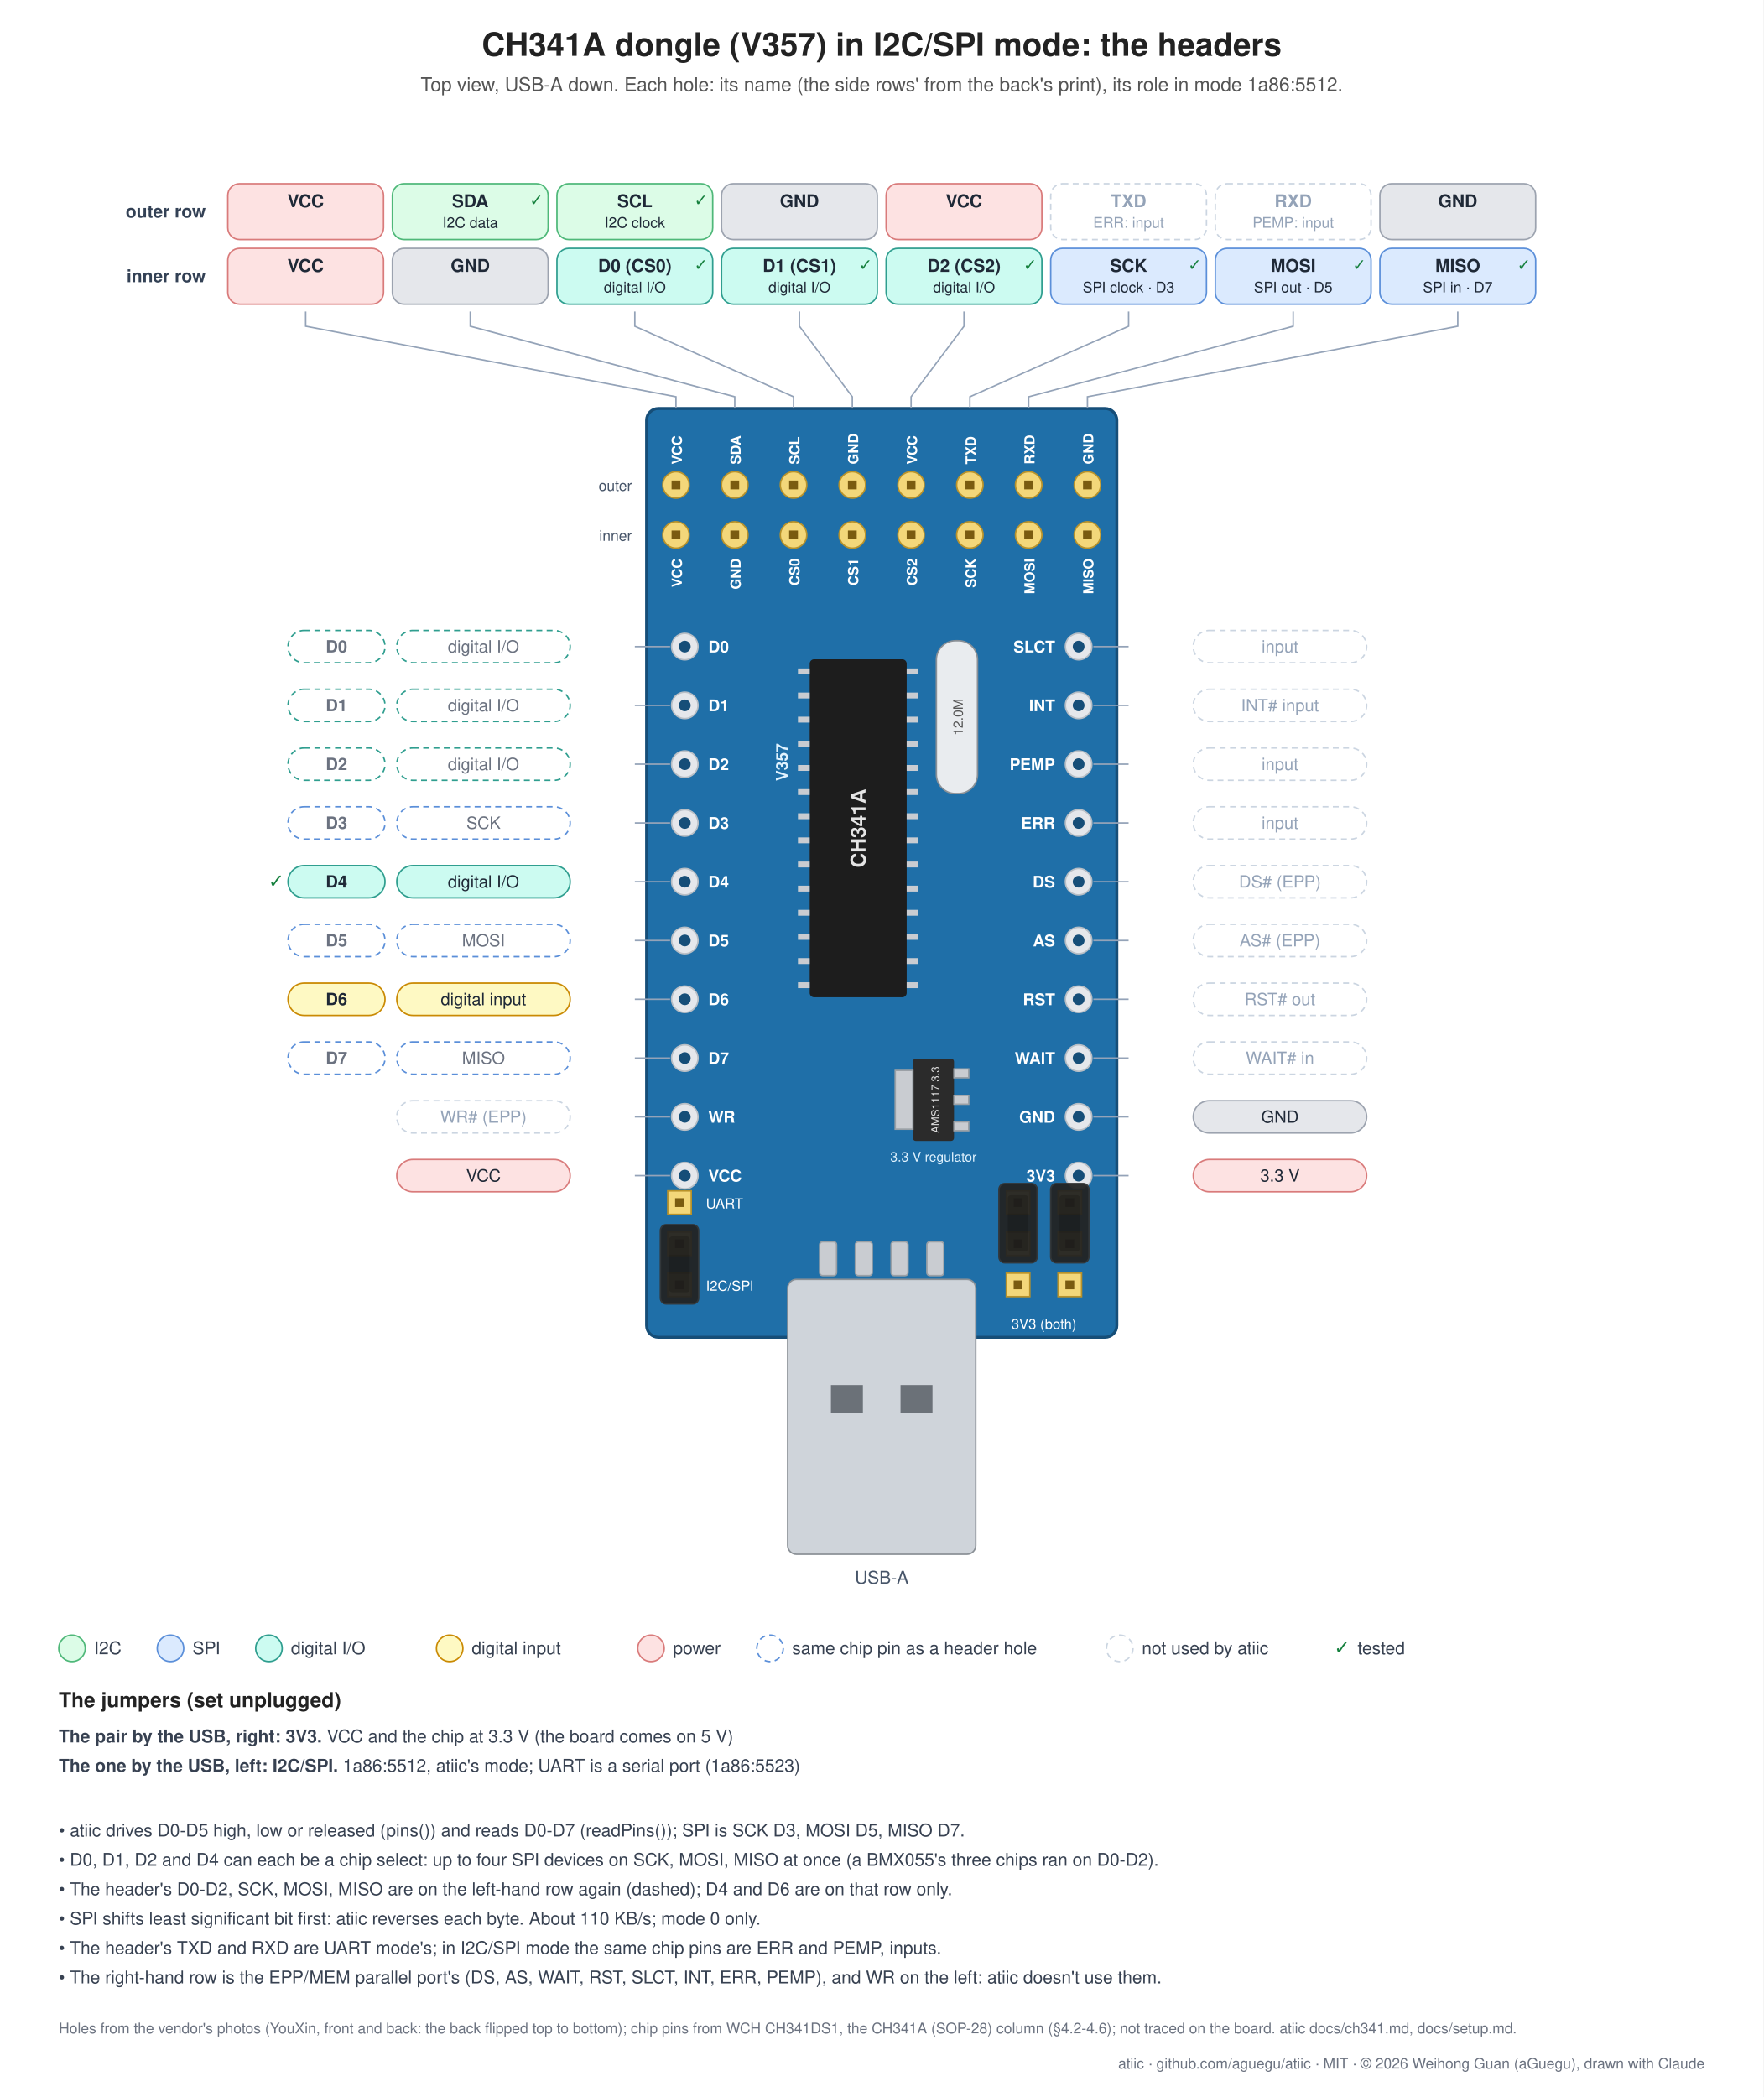
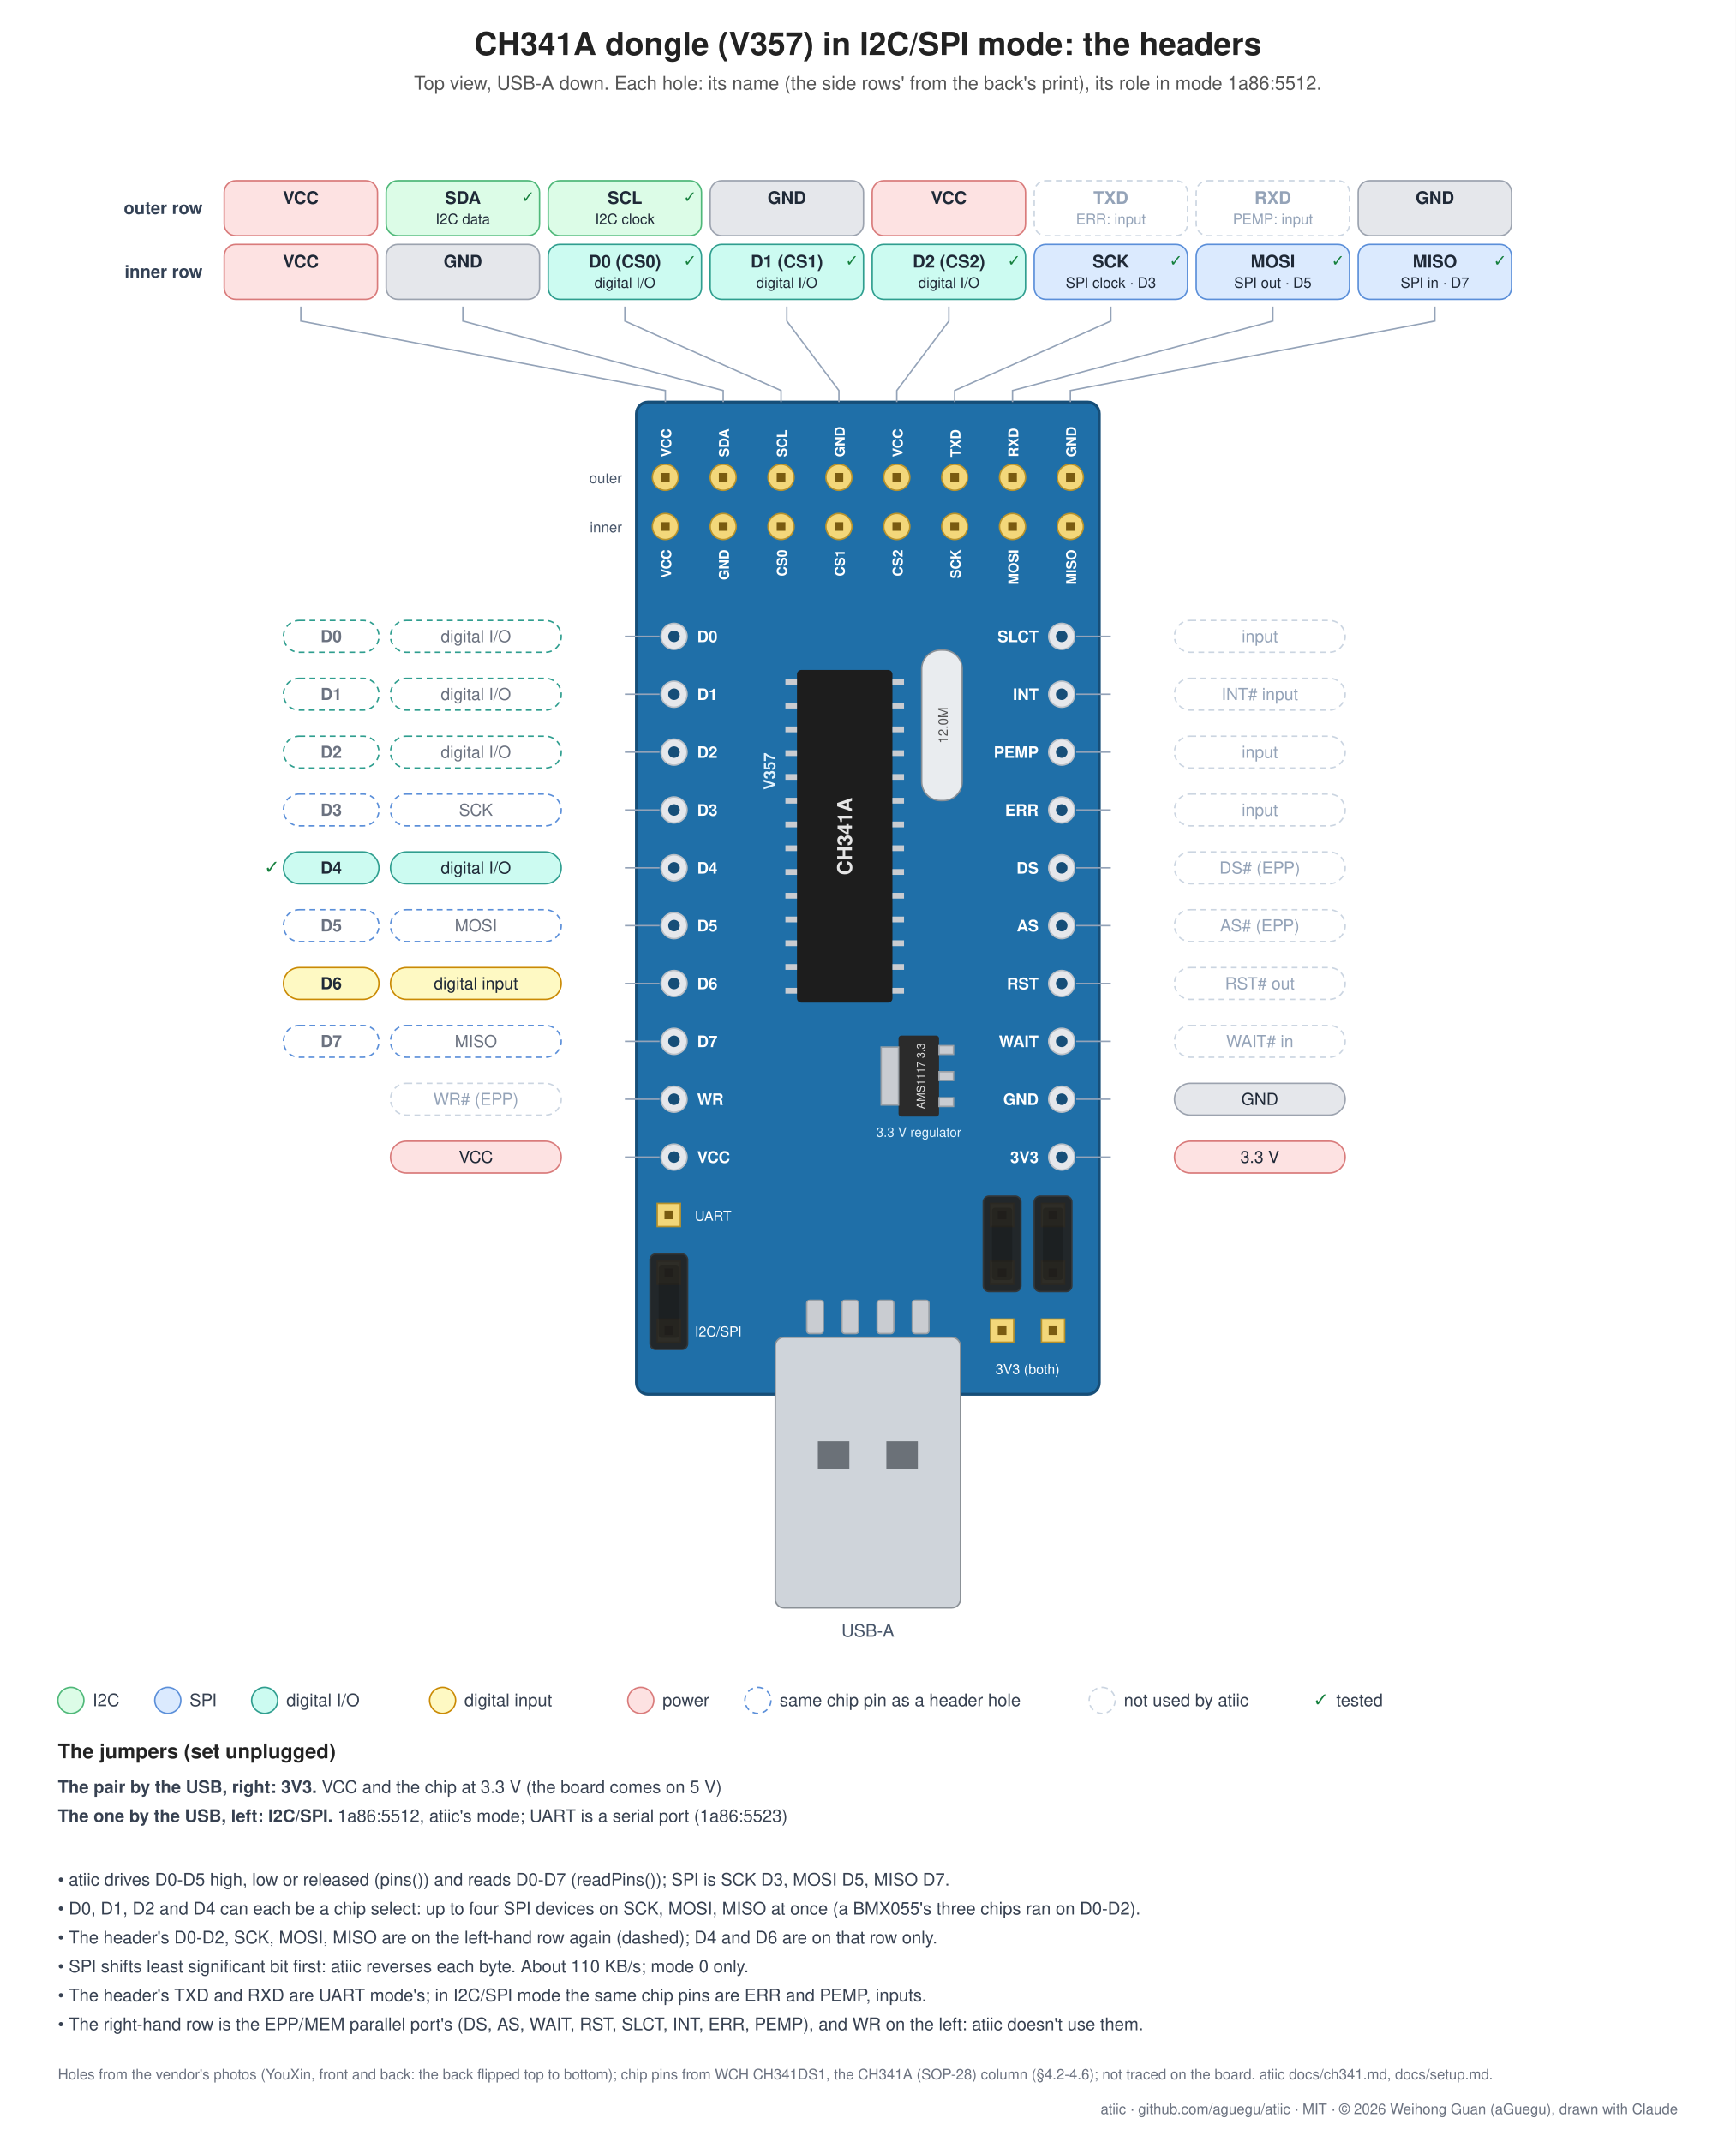
- <svg xmlns="http://www.w3.org/2000/svg" viewBox="0 0 1200 1427" width="1200" height="1427" font-family="Helvetica, Arial, sans-serif">
-   <rect width="1200" height="1427" fill="#ffffff" />
+ <svg xmlns="http://www.w3.org/2000/svg" viewBox="0 0 1200 1481" width="1200" height="1481" font-family="Helvetica, Arial, sans-serif">
+   <rect width="1200" height="1481" fill="#ffffff" />
  <text x="600.0" y="38" text-anchor="middle" font-size="22" font-weight="bold" fill="#222">CH341A dongle (V357) in I2C/SPI mode: the headers</text>
  <text x="600.0" y="62" text-anchor="middle" font-size="13" fill="#555">Top view, USB-A down. Each hole: its name (the side rows' from the back's print), its role in mode 1a86:5512.</text>
-   <rect x="440" y="278" width="320" height="632" rx="8" fill="#1f6fa8" stroke="#164e78" stroke-width="2" />
+   <rect x="440" y="278" width="320" height="686" rx="8" fill="#1f6fa8" stroke="#164e78" stroke-width="2" />
  <text x="140.0" y="148.0" text-anchor="end" font-size="12" font-weight="bold" fill="#334155">outer row</text>
  <text x="140.0" y="192.0" text-anchor="end" font-size="12" font-weight="bold" fill="#334155">inner row</text>
  <circle cx="460.0" cy="330" r="9" fill="#f3d77a" stroke="#b8922a" />
  <rect x="457.0" y="327" width="6" height="6" fill="#7a5b10" />
  <circle cx="460.0" cy="364" r="9" fill="#f3d77a" stroke="#b8922a" />
  <rect x="457.0" y="361" width="6" height="6" fill="#7a5b10" />
  <text transform="translate(464.0 316) rotate(-90)" font-size="9.5" font-weight="bold" fill="#fff">VCC</text>
  <text transform="translate(464.0 380) rotate(-90)" text-anchor="end" font-size="9.5" font-weight="bold" fill="#fff">VCC</text>
  <path d="M208.0 212 L208.0 222 L460.0 270 L460.0 278" fill="none" stroke="#94a3b8" />
  <rect x="155.0" y="125" width="106" height="38" rx="8" fill="#fde2e2" stroke="#d97b7b" />
  <text x="208.0" y="141" text-anchor="middle" font-size="12" font-weight="bold" fill="#1f2937">VCC</text>
  <rect x="155.0" y="169" width="106" height="38" rx="8" fill="#fde2e2" stroke="#d97b7b" />
  <text x="208.0" y="185" text-anchor="middle" font-size="12" font-weight="bold" fill="#1f2937">VCC</text>
  <circle cx="500.0" cy="330" r="9" fill="#f3d77a" stroke="#b8922a" />
  <rect x="497.0" y="327" width="6" height="6" fill="#7a5b10" />
  <circle cx="500.0" cy="364" r="9" fill="#f3d77a" stroke="#b8922a" />
  <rect x="497.0" y="361" width="6" height="6" fill="#7a5b10" />
  <text transform="translate(504.0 316) rotate(-90)" font-size="9.5" font-weight="bold" fill="#fff">SDA</text>
  <text transform="translate(504.0 380) rotate(-90)" text-anchor="end" font-size="9.5" font-weight="bold" fill="#fff">GND</text>
  <path d="M320.0 212 L320.0 222 L500.0 270 L500.0 278" fill="none" stroke="#94a3b8" />
  <rect x="267.0" y="125" width="106" height="38" rx="8" fill="#dcfce7" stroke="#4fb879" />
  <text x="320.0" y="141" text-anchor="middle" font-size="12" font-weight="bold" fill="#1f2937">SDA</text>
  <text x="320.0" y="155" text-anchor="middle" font-size="10" fill="#1f2937">I2C data</text>
  <text x="365.0" y="140" text-anchor="middle" font-size="11" fill="#15803d">✓</text>
  <rect x="267.0" y="169" width="106" height="38" rx="8" fill="#e5e7eb" stroke="#9ca3af" />
  <text x="320.0" y="185" text-anchor="middle" font-size="12" font-weight="bold" fill="#1f2937">GND</text>
  <circle cx="540.0" cy="330" r="9" fill="#f3d77a" stroke="#b8922a" />
  <rect x="537.0" y="327" width="6" height="6" fill="#7a5b10" />
  <circle cx="540.0" cy="364" r="9" fill="#f3d77a" stroke="#b8922a" />
  <rect x="537.0" y="361" width="6" height="6" fill="#7a5b10" />
  <text transform="translate(544.0 316) rotate(-90)" font-size="9.5" font-weight="bold" fill="#fff">SCL</text>
  <text transform="translate(544.0 380) rotate(-90)" text-anchor="end" font-size="9.5" font-weight="bold" fill="#fff">CS0</text>
  <path d="M432.0 212 L432.0 222 L540.0 270 L540.0 278" fill="none" stroke="#94a3b8" />
  <rect x="379.0" y="125" width="106" height="38" rx="8" fill="#dcfce7" stroke="#4fb879" />
  <text x="432.0" y="141" text-anchor="middle" font-size="12" font-weight="bold" fill="#1f2937">SCL</text>
  <text x="432.0" y="155" text-anchor="middle" font-size="10" fill="#1f2937">I2C clock</text>
  <text x="477.0" y="140" text-anchor="middle" font-size="11" fill="#15803d">✓</text>
  <rect x="379.0" y="169" width="106" height="38" rx="8" fill="#ccfbf1" stroke="#2f9e8f" />
  <text x="432.0" y="185" text-anchor="middle" font-size="12" font-weight="bold" fill="#1f2937">D0 (CS0)</text>
  <text x="432.0" y="199" text-anchor="middle" font-size="10" fill="#1f2937">digital I/O</text>
  <text x="477.0" y="184" text-anchor="middle" font-size="11" fill="#15803d">✓</text>
  <circle cx="580.0" cy="330" r="9" fill="#f3d77a" stroke="#b8922a" />
  <rect x="577.0" y="327" width="6" height="6" fill="#7a5b10" />
  <circle cx="580.0" cy="364" r="9" fill="#f3d77a" stroke="#b8922a" />
  <rect x="577.0" y="361" width="6" height="6" fill="#7a5b10" />
  <text transform="translate(584.0 316) rotate(-90)" font-size="9.5" font-weight="bold" fill="#fff">GND</text>
  <text transform="translate(584.0 380) rotate(-90)" text-anchor="end" font-size="9.5" font-weight="bold" fill="#fff">CS1</text>
  <path d="M544.0 212 L544.0 222 L580.0 270 L580.0 278" fill="none" stroke="#94a3b8" />
  <rect x="491.0" y="125" width="106" height="38" rx="8" fill="#e5e7eb" stroke="#9ca3af" />
  <text x="544.0" y="141" text-anchor="middle" font-size="12" font-weight="bold" fill="#1f2937">GND</text>
  <rect x="491.0" y="169" width="106" height="38" rx="8" fill="#ccfbf1" stroke="#2f9e8f" />
  <text x="544.0" y="185" text-anchor="middle" font-size="12" font-weight="bold" fill="#1f2937">D1 (CS1)</text>
  <text x="544.0" y="199" text-anchor="middle" font-size="10" fill="#1f2937">digital I/O</text>
  <text x="589.0" y="184" text-anchor="middle" font-size="11" fill="#15803d">✓</text>
  <circle cx="620.0" cy="330" r="9" fill="#f3d77a" stroke="#b8922a" />
  <rect x="617.0" y="327" width="6" height="6" fill="#7a5b10" />
  <circle cx="620.0" cy="364" r="9" fill="#f3d77a" stroke="#b8922a" />
  <rect x="617.0" y="361" width="6" height="6" fill="#7a5b10" />
  <text transform="translate(624.0 316) rotate(-90)" font-size="9.5" font-weight="bold" fill="#fff">VCC</text>
  <text transform="translate(624.0 380) rotate(-90)" text-anchor="end" font-size="9.5" font-weight="bold" fill="#fff">CS2</text>
  <path d="M656.0 212 L656.0 222 L620.0 270 L620.0 278" fill="none" stroke="#94a3b8" />
  <rect x="603.0" y="125" width="106" height="38" rx="8" fill="#fde2e2" stroke="#d97b7b" />
  <text x="656.0" y="141" text-anchor="middle" font-size="12" font-weight="bold" fill="#1f2937">VCC</text>
  <rect x="603.0" y="169" width="106" height="38" rx="8" fill="#ccfbf1" stroke="#2f9e8f" />
  <text x="656.0" y="185" text-anchor="middle" font-size="12" font-weight="bold" fill="#1f2937">D2 (CS2)</text>
  <text x="656.0" y="199" text-anchor="middle" font-size="10" fill="#1f2937">digital I/O</text>
  <text x="701.0" y="184" text-anchor="middle" font-size="11" fill="#15803d">✓</text>
  <circle cx="660.0" cy="330" r="9" fill="#f3d77a" stroke="#b8922a" />
  <rect x="657.0" y="327" width="6" height="6" fill="#7a5b10" />
  <circle cx="660.0" cy="364" r="9" fill="#f3d77a" stroke="#b8922a" />
  <rect x="657.0" y="361" width="6" height="6" fill="#7a5b10" />
  <text transform="translate(664.0 316) rotate(-90)" font-size="9.5" font-weight="bold" fill="#fff">TXD</text>
  <text transform="translate(664.0 380) rotate(-90)" text-anchor="end" font-size="9.5" font-weight="bold" fill="#fff">SCK</text>
  <path d="M768.0 212 L768.0 222 L660.0 270 L660.0 278" fill="none" stroke="#94a3b8" />
  <rect x="715.0" y="125" width="106" height="38" rx="8" fill="#ffffff" stroke="#cbd5e1" stroke-dasharray="4 3" />
  <text x="768.0" y="141" text-anchor="middle" font-size="12" font-weight="bold" fill="#94a3b8">TXD</text>
  <text x="768.0" y="155" text-anchor="middle" font-size="10" fill="#94a3b8">ERR: input</text>
  <rect x="715.0" y="169" width="106" height="38" rx="8" fill="#dbeafe" stroke="#5b8fd9" />
  <text x="768.0" y="185" text-anchor="middle" font-size="12" font-weight="bold" fill="#1f2937">SCK</text>
  <text x="768.0" y="199" text-anchor="middle" font-size="10" fill="#1f2937">SPI clock · D3</text>
  <text x="813.0" y="184" text-anchor="middle" font-size="11" fill="#15803d">✓</text>
  <circle cx="700.0" cy="330" r="9" fill="#f3d77a" stroke="#b8922a" />
  <rect x="697.0" y="327" width="6" height="6" fill="#7a5b10" />
  <circle cx="700.0" cy="364" r="9" fill="#f3d77a" stroke="#b8922a" />
  <rect x="697.0" y="361" width="6" height="6" fill="#7a5b10" />
  <text transform="translate(704.0 316) rotate(-90)" font-size="9.5" font-weight="bold" fill="#fff">RXD</text>
  <text transform="translate(704.0 380) rotate(-90)" text-anchor="end" font-size="9.5" font-weight="bold" fill="#fff">MOSI</text>
  <path d="M880.0 212 L880.0 222 L700.0 270 L700.0 278" fill="none" stroke="#94a3b8" />
  <rect x="827.0" y="125" width="106" height="38" rx="8" fill="#ffffff" stroke="#cbd5e1" stroke-dasharray="4 3" />
  <text x="880.0" y="141" text-anchor="middle" font-size="12" font-weight="bold" fill="#94a3b8">RXD</text>
  <text x="880.0" y="155" text-anchor="middle" font-size="10" fill="#94a3b8">PEMP: input</text>
  <rect x="827.0" y="169" width="106" height="38" rx="8" fill="#dbeafe" stroke="#5b8fd9" />
  <text x="880.0" y="185" text-anchor="middle" font-size="12" font-weight="bold" fill="#1f2937">MOSI</text>
  <text x="880.0" y="199" text-anchor="middle" font-size="10" fill="#1f2937">SPI out · D5</text>
  <text x="925.0" y="184" text-anchor="middle" font-size="11" fill="#15803d">✓</text>
  <circle cx="740.0" cy="330" r="9" fill="#f3d77a" stroke="#b8922a" />
  <rect x="737.0" y="327" width="6" height="6" fill="#7a5b10" />
  <circle cx="740.0" cy="364" r="9" fill="#f3d77a" stroke="#b8922a" />
  <rect x="737.0" y="361" width="6" height="6" fill="#7a5b10" />
  <text transform="translate(744.0 316) rotate(-90)" font-size="9.5" font-weight="bold" fill="#fff">GND</text>
  <text transform="translate(744.0 380) rotate(-90)" text-anchor="end" font-size="9.5" font-weight="bold" fill="#fff">MISO</text>
  <path d="M992.0 212 L992.0 222 L740.0 270 L740.0 278" fill="none" stroke="#94a3b8" />
  <rect x="939.0" y="125" width="106" height="38" rx="8" fill="#e5e7eb" stroke="#9ca3af" />
  <text x="992.0" y="141" text-anchor="middle" font-size="12" font-weight="bold" fill="#1f2937">GND</text>
  <rect x="939.0" y="169" width="106" height="38" rx="8" fill="#dbeafe" stroke="#5b8fd9" />
  <text x="992.0" y="185" text-anchor="middle" font-size="12" font-weight="bold" fill="#1f2937">MISO</text>
  <text x="992.0" y="199" text-anchor="middle" font-size="10" fill="#1f2937">SPI in · D7</text>
  <text x="1037.0" y="184" text-anchor="middle" font-size="11" fill="#15803d">✓</text>
  <text x="430.0" y="334" text-anchor="end" font-size="10" fill="#475569">outer</text>
  <text x="430.0" y="368" text-anchor="end" font-size="10" fill="#475569">inner</text>
  <circle cx="466" cy="440" r="9" fill="#e5e7eb" stroke="#b8bec5" />
  <circle cx="466" cy="440" r="4" fill="#164e78" />
  <text x="482" y="444" text-anchor="start" font-size="11" font-weight="bold" fill="#fff">D0</text>
  <line x1="456" y1="440" x2="432" y2="440" stroke="#94a3b8" />
  <rect x="270" y="429" width="118" height="22" rx="11" fill="#ffffff" stroke="#2f9e8f" stroke-dasharray="4 3" />
  <text x="329.0" y="444" text-anchor="middle" font-size="11.5" fill="#6b7280">digital I/O</text>
  <rect x="196" y="429" width="66" height="22" rx="11" fill="#ffffff" stroke="#2f9e8f" stroke-dasharray="4 3" />
  <text x="229.0" y="444" text-anchor="middle" font-size="11.5" font-weight="bold" fill="#6b7280">D0</text>
  <circle cx="466" cy="480" r="9" fill="#e5e7eb" stroke="#b8bec5" />
  <circle cx="466" cy="480" r="4" fill="#164e78" />
  <text x="482" y="484" text-anchor="start" font-size="11" font-weight="bold" fill="#fff">D1</text>
  <line x1="456" y1="480" x2="432" y2="480" stroke="#94a3b8" />
  <rect x="270" y="469" width="118" height="22" rx="11" fill="#ffffff" stroke="#2f9e8f" stroke-dasharray="4 3" />
  <text x="329.0" y="484" text-anchor="middle" font-size="11.5" fill="#6b7280">digital I/O</text>
  <rect x="196" y="469" width="66" height="22" rx="11" fill="#ffffff" stroke="#2f9e8f" stroke-dasharray="4 3" />
  <text x="229.0" y="484" text-anchor="middle" font-size="11.5" font-weight="bold" fill="#6b7280">D1</text>
  <circle cx="466" cy="520" r="9" fill="#e5e7eb" stroke="#b8bec5" />
  <circle cx="466" cy="520" r="4" fill="#164e78" />
  <text x="482" y="524" text-anchor="start" font-size="11" font-weight="bold" fill="#fff">D2</text>
  <line x1="456" y1="520" x2="432" y2="520" stroke="#94a3b8" />
  <rect x="270" y="509" width="118" height="22" rx="11" fill="#ffffff" stroke="#2f9e8f" stroke-dasharray="4 3" />
  <text x="329.0" y="524" text-anchor="middle" font-size="11.5" fill="#6b7280">digital I/O</text>
  <rect x="196" y="509" width="66" height="22" rx="11" fill="#ffffff" stroke="#2f9e8f" stroke-dasharray="4 3" />
  <text x="229.0" y="524" text-anchor="middle" font-size="11.5" font-weight="bold" fill="#6b7280">D2</text>
  <circle cx="466" cy="560" r="9" fill="#e5e7eb" stroke="#b8bec5" />
  <circle cx="466" cy="560" r="4" fill="#164e78" />
  <text x="482" y="564" text-anchor="start" font-size="11" font-weight="bold" fill="#fff">D3</text>
  <line x1="456" y1="560" x2="432" y2="560" stroke="#94a3b8" />
  <rect x="270" y="549" width="118" height="22" rx="11" fill="#ffffff" stroke="#5b8fd9" stroke-dasharray="4 3" />
  <text x="329.0" y="564" text-anchor="middle" font-size="11.5" fill="#6b7280">SCK</text>
  <rect x="196" y="549" width="66" height="22" rx="11" fill="#ffffff" stroke="#5b8fd9" stroke-dasharray="4 3" />
  <text x="229.0" y="564" text-anchor="middle" font-size="11.5" font-weight="bold" fill="#6b7280">D3</text>
  <circle cx="466" cy="600" r="9" fill="#e5e7eb" stroke="#b8bec5" />
  <circle cx="466" cy="600" r="4" fill="#164e78" />
  <text x="482" y="604" text-anchor="start" font-size="11" font-weight="bold" fill="#fff">D4</text>
  <line x1="456" y1="600" x2="432" y2="600" stroke="#94a3b8" />
  <rect x="270" y="589" width="118" height="22" rx="11" fill="#ccfbf1" stroke="#2f9e8f" />
  <text x="329.0" y="604" text-anchor="middle" font-size="11.5" fill="#1f2937">digital I/O</text>
  <rect x="196" y="589" width="66" height="22" rx="11" fill="#ccfbf1" stroke="#2f9e8f" />
  <text x="229.0" y="604" text-anchor="middle" font-size="11.5" font-weight="bold" fill="#1f2937">D4</text>
  <text x="188" y="604" text-anchor="middle" font-size="13" fill="#15803d">✓</text>
  <circle cx="466" cy="640" r="9" fill="#e5e7eb" stroke="#b8bec5" />
  <circle cx="466" cy="640" r="4" fill="#164e78" />
  <text x="482" y="644" text-anchor="start" font-size="11" font-weight="bold" fill="#fff">D5</text>
  <line x1="456" y1="640" x2="432" y2="640" stroke="#94a3b8" />
  <rect x="270" y="629" width="118" height="22" rx="11" fill="#ffffff" stroke="#5b8fd9" stroke-dasharray="4 3" />
  <text x="329.0" y="644" text-anchor="middle" font-size="11.5" fill="#6b7280">MOSI</text>
  <rect x="196" y="629" width="66" height="22" rx="11" fill="#ffffff" stroke="#5b8fd9" stroke-dasharray="4 3" />
  <text x="229.0" y="644" text-anchor="middle" font-size="11.5" font-weight="bold" fill="#6b7280">D5</text>
  <circle cx="466" cy="680" r="9" fill="#e5e7eb" stroke="#b8bec5" />
  <circle cx="466" cy="680" r="4" fill="#164e78" />
  <text x="482" y="684" text-anchor="start" font-size="11" font-weight="bold" fill="#fff">D6</text>
  <line x1="456" y1="680" x2="432" y2="680" stroke="#94a3b8" />
  <rect x="270" y="669" width="118" height="22" rx="11" fill="#fef9c3" stroke="#ca8a04" />
  <text x="329.0" y="684" text-anchor="middle" font-size="11.5" fill="#1f2937">digital input</text>
  <rect x="196" y="669" width="66" height="22" rx="11" fill="#fef9c3" stroke="#ca8a04" />
  <text x="229.0" y="684" text-anchor="middle" font-size="11.5" font-weight="bold" fill="#1f2937">D6</text>
  <circle cx="466" cy="720" r="9" fill="#e5e7eb" stroke="#b8bec5" />
  <circle cx="466" cy="720" r="4" fill="#164e78" />
  <text x="482" y="724" text-anchor="start" font-size="11" font-weight="bold" fill="#fff">D7</text>
  <line x1="456" y1="720" x2="432" y2="720" stroke="#94a3b8" />
  <rect x="270" y="709" width="118" height="22" rx="11" fill="#ffffff" stroke="#5b8fd9" stroke-dasharray="4 3" />
  <text x="329.0" y="724" text-anchor="middle" font-size="11.5" fill="#6b7280">MISO</text>
  <rect x="196" y="709" width="66" height="22" rx="11" fill="#ffffff" stroke="#5b8fd9" stroke-dasharray="4 3" />
  <text x="229.0" y="724" text-anchor="middle" font-size="11.5" font-weight="bold" fill="#6b7280">D7</text>
  <circle cx="466" cy="760" r="9" fill="#e5e7eb" stroke="#b8bec5" />
  <circle cx="466" cy="760" r="4" fill="#164e78" />
  <text x="482" y="764" text-anchor="start" font-size="11" font-weight="bold" fill="#fff">WR</text>
  <line x1="456" y1="760" x2="432" y2="760" stroke="#94a3b8" />
  <rect x="270" y="749" width="118" height="22" rx="11" fill="#ffffff" stroke="#cbd5e1" stroke-dasharray="4 3" />
  <text x="329.0" y="764" text-anchor="middle" font-size="11.5" fill="#94a3b8">WR# (EPP)</text>
  <circle cx="466" cy="800" r="9" fill="#e5e7eb" stroke="#b8bec5" />
  <circle cx="466" cy="800" r="4" fill="#164e78" />
  <text x="482" y="804" text-anchor="start" font-size="11" font-weight="bold" fill="#fff">VCC</text>
  <line x1="456" y1="800" x2="432" y2="800" stroke="#94a3b8" />
  <rect x="270" y="789" width="118" height="22" rx="11" fill="#fde2e2" stroke="#d97b7b" />
  <text x="329.0" y="804" text-anchor="middle" font-size="11.5" fill="#1f2937">VCC</text>
  <circle cx="734" cy="440" r="9" fill="#e5e7eb" stroke="#b8bec5" />
  <circle cx="734" cy="440" r="4" fill="#164e78" />
  <text x="718" y="444" text-anchor="end" font-size="11" font-weight="bold" fill="#fff">SLCT</text>
  <line x1="744" y1="440" x2="768" y2="440" stroke="#94a3b8" />
  <rect x="812" y="429" width="118" height="22" rx="11" fill="#ffffff" stroke="#cbd5e1" stroke-dasharray="4 3" />
  <text x="871.0" y="444" text-anchor="middle" font-size="11.5" fill="#94a3b8">input</text>
  <circle cx="734" cy="480" r="9" fill="#e5e7eb" stroke="#b8bec5" />
  <circle cx="734" cy="480" r="4" fill="#164e78" />
  <text x="718" y="484" text-anchor="end" font-size="11" font-weight="bold" fill="#fff">INT</text>
  <line x1="744" y1="480" x2="768" y2="480" stroke="#94a3b8" />
  <rect x="812" y="469" width="118" height="22" rx="11" fill="#ffffff" stroke="#cbd5e1" stroke-dasharray="4 3" />
  <text x="871.0" y="484" text-anchor="middle" font-size="11.5" fill="#94a3b8">INT# input</text>
  <circle cx="734" cy="520" r="9" fill="#e5e7eb" stroke="#b8bec5" />
  <circle cx="734" cy="520" r="4" fill="#164e78" />
  <text x="718" y="524" text-anchor="end" font-size="11" font-weight="bold" fill="#fff">PEMP</text>
  <line x1="744" y1="520" x2="768" y2="520" stroke="#94a3b8" />
  <rect x="812" y="509" width="118" height="22" rx="11" fill="#ffffff" stroke="#cbd5e1" stroke-dasharray="4 3" />
  <text x="871.0" y="524" text-anchor="middle" font-size="11.5" fill="#94a3b8">input</text>
  <circle cx="734" cy="560" r="9" fill="#e5e7eb" stroke="#b8bec5" />
  <circle cx="734" cy="560" r="4" fill="#164e78" />
  <text x="718" y="564" text-anchor="end" font-size="11" font-weight="bold" fill="#fff">ERR</text>
  <line x1="744" y1="560" x2="768" y2="560" stroke="#94a3b8" />
  <rect x="812" y="549" width="118" height="22" rx="11" fill="#ffffff" stroke="#cbd5e1" stroke-dasharray="4 3" />
  <text x="871.0" y="564" text-anchor="middle" font-size="11.5" fill="#94a3b8">input</text>
  <circle cx="734" cy="600" r="9" fill="#e5e7eb" stroke="#b8bec5" />
  <circle cx="734" cy="600" r="4" fill="#164e78" />
  <text x="718" y="604" text-anchor="end" font-size="11" font-weight="bold" fill="#fff">DS</text>
  <line x1="744" y1="600" x2="768" y2="600" stroke="#94a3b8" />
  <rect x="812" y="589" width="118" height="22" rx="11" fill="#ffffff" stroke="#cbd5e1" stroke-dasharray="4 3" />
  <text x="871.0" y="604" text-anchor="middle" font-size="11.5" fill="#94a3b8">DS# (EPP)</text>
  <circle cx="734" cy="640" r="9" fill="#e5e7eb" stroke="#b8bec5" />
  <circle cx="734" cy="640" r="4" fill="#164e78" />
  <text x="718" y="644" text-anchor="end" font-size="11" font-weight="bold" fill="#fff">AS</text>
  <line x1="744" y1="640" x2="768" y2="640" stroke="#94a3b8" />
  <rect x="812" y="629" width="118" height="22" rx="11" fill="#ffffff" stroke="#cbd5e1" stroke-dasharray="4 3" />
  <text x="871.0" y="644" text-anchor="middle" font-size="11.5" fill="#94a3b8">AS# (EPP)</text>
  <circle cx="734" cy="680" r="9" fill="#e5e7eb" stroke="#b8bec5" />
  <circle cx="734" cy="680" r="4" fill="#164e78" />
  <text x="718" y="684" text-anchor="end" font-size="11" font-weight="bold" fill="#fff">RST</text>
  <line x1="744" y1="680" x2="768" y2="680" stroke="#94a3b8" />
  <rect x="812" y="669" width="118" height="22" rx="11" fill="#ffffff" stroke="#cbd5e1" stroke-dasharray="4 3" />
  <text x="871.0" y="684" text-anchor="middle" font-size="11.5" fill="#94a3b8">RST# out</text>
  <circle cx="734" cy="720" r="9" fill="#e5e7eb" stroke="#b8bec5" />
  <circle cx="734" cy="720" r="4" fill="#164e78" />
  <text x="718" y="724" text-anchor="end" font-size="11" font-weight="bold" fill="#fff">WAIT</text>
  <line x1="744" y1="720" x2="768" y2="720" stroke="#94a3b8" />
  <rect x="812" y="709" width="118" height="22" rx="11" fill="#ffffff" stroke="#cbd5e1" stroke-dasharray="4 3" />
  <text x="871.0" y="724" text-anchor="middle" font-size="11.5" fill="#94a3b8">WAIT# in</text>
  <circle cx="734" cy="760" r="9" fill="#e5e7eb" stroke="#b8bec5" />
  <circle cx="734" cy="760" r="4" fill="#164e78" />
  <text x="718" y="764" text-anchor="end" font-size="11" font-weight="bold" fill="#fff">GND</text>
  <line x1="744" y1="760" x2="768" y2="760" stroke="#94a3b8" />
  <rect x="812" y="749" width="118" height="22" rx="11" fill="#e5e7eb" stroke="#9ca3af" />
  <text x="871.0" y="764" text-anchor="middle" font-size="11.5" fill="#1f2937">GND</text>
  <circle cx="734" cy="800" r="9" fill="#e5e7eb" stroke="#b8bec5" />
  <circle cx="734" cy="800" r="4" fill="#164e78" />
  <text x="718" y="804" text-anchor="end" font-size="11" font-weight="bold" fill="#fff">3V3</text>
  <line x1="744" y1="800" x2="768" y2="800" stroke="#94a3b8" />
  <rect x="812" y="789" width="118" height="22" rx="11" fill="#fde2e2" stroke="#d97b7b" />
  <text x="871.0" y="804" text-anchor="middle" font-size="11.5" fill="#1f2937">3.3 V</text>
-   <rect x="551.0" y="448.64" width="66" height="230" rx="3" fill="#1d1d1d" />
-   <rect x="543.0" y="454.854" width="8" height="4" fill="#c9ccd1" />
-   <rect x="617.0" y="454.854" width="8" height="4" fill="#c9ccd1" />
-   <rect x="543.0" y="471.283" width="8" height="4" fill="#c9ccd1" />
-   <rect x="617.0" y="471.283" width="8" height="4" fill="#c9ccd1" />
-   <rect x="543.0" y="487.711" width="8" height="4" fill="#c9ccd1" />
-   <rect x="617.0" y="487.711" width="8" height="4" fill="#c9ccd1" />
-   <rect x="543.0" y="504.14" width="8" height="4" fill="#c9ccd1" />
-   <rect x="617.0" y="504.14" width="8" height="4" fill="#c9ccd1" />
-   <rect x="543.0" y="520.569" width="8" height="4" fill="#c9ccd1" />
-   <rect x="617.0" y="520.569" width="8" height="4" fill="#c9ccd1" />
-   <rect x="543.0" y="536.997" width="8" height="4" fill="#c9ccd1" />
-   <rect x="617.0" y="536.997" width="8" height="4" fill="#c9ccd1" />
-   <rect x="543.0" y="553.426" width="8" height="4" fill="#c9ccd1" />
-   <rect x="617.0" y="553.426" width="8" height="4" fill="#c9ccd1" />
-   <rect x="543.0" y="569.854" width="8" height="4" fill="#c9ccd1" />
-   <rect x="617.0" y="569.854" width="8" height="4" fill="#c9ccd1" />
-   <rect x="543.0" y="586.283" width="8" height="4" fill="#c9ccd1" />
-   <rect x="617.0" y="586.283" width="8" height="4" fill="#c9ccd1" />
-   <rect x="543.0" y="602.711" width="8" height="4" fill="#c9ccd1" />
-   <rect x="617.0" y="602.711" width="8" height="4" fill="#c9ccd1" />
-   <rect x="543.0" y="619.14" width="8" height="4" fill="#c9ccd1" />
-   <rect x="617.0" y="619.14" width="8" height="4" fill="#c9ccd1" />
-   <rect x="543.0" y="635.569" width="8" height="4" fill="#c9ccd1" />
-   <rect x="617.0" y="635.569" width="8" height="4" fill="#c9ccd1" />
-   <rect x="543.0" y="651.997" width="8" height="4" fill="#c9ccd1" />
-   <rect x="617.0" y="651.997" width="8" height="4" fill="#c9ccd1" />
-   <rect x="543.0" y="668.426" width="8" height="4" fill="#c9ccd1" />
-   <rect x="617.0" y="668.426" width="8" height="4" fill="#c9ccd1" />
-   <text transform="translate(589.0 563.64) rotate(-90)" text-anchor="middle" font-size="14" font-weight="bold" fill="#e5e5e5">CH341A</text>
-   <text transform="translate(536.0 518.64) rotate(-90)" text-anchor="middle" font-size="11" font-weight="bold" fill="#e0f2fe">V357</text>
-   <rect x="637.2" y="436.0" width="28" height="104" rx="13" fill="#e9ecef" stroke="#8a9096" />
-   <text transform="translate(655.2 488.0) rotate(-90)" text-anchor="middle" font-size="9" fill="#555">12.0M</text>
-   <rect x="621.2" y="720.4" width="28" height="56" rx="2" fill="#2b2b2b" />
-   <rect x="609.2" y="728.4" width="12" height="40" fill="#c9ccd1" stroke="#9aa0a6" />
-   <rect x="649.2" y="727.4" width="10" height="6" fill="#c9ccd1" stroke="#9aa0a6" />
-   <rect x="649.2" y="745.4" width="10" height="6" fill="#c9ccd1" stroke="#9aa0a6" />
-   <rect x="649.2" y="763.4" width="10" height="6" fill="#c9ccd1" stroke="#9aa0a6" />
-   <text transform="translate(639.2 748.4) rotate(-90)" text-anchor="middle" font-size="7.5" fill="#ddd">AMS1117 3.3</text>
-   <text x="635.2" y="790.4" text-anchor="middle" font-size="9" fill="#e0f2fe">3.3 V regulator</text>
-   <rect x="684.8" y="810.36" width="16" height="16" fill="#f3d77a" stroke="#b8922a" />
-   <rect x="689.8" y="815.36" width="6" height="6" fill="#7a5b10" />
-   <rect x="684.8" y="838.36" width="16" height="16" fill="#f3d77a" stroke="#b8922a" />
-   <rect x="689.8" y="843.36" width="6" height="6" fill="#7a5b10" />
-   <rect x="684.8" y="866.36" width="16" height="16" fill="#f3d77a" stroke="#b8922a" />
-   <rect x="689.8" y="871.36" width="6" height="6" fill="#7a5b10" />
-   <rect x="679.8" y="805.36" width="26" height="54" rx="4" fill="#222" stroke="#333" opacity="0.94" />
-   <rect x="685.8" y="813.36" width="14" height="38" rx="2" fill="#000" opacity="0.18" />
-   <rect x="720.0" y="810.36" width="16" height="16" fill="#f3d77a" stroke="#b8922a" />
-   <rect x="725.0" y="815.36" width="6" height="6" fill="#7a5b10" />
-   <rect x="720.0" y="838.36" width="16" height="16" fill="#f3d77a" stroke="#b8922a" />
-   <rect x="725.0" y="843.36" width="6" height="6" fill="#7a5b10" />
-   <rect x="720.0" y="866.36" width="16" height="16" fill="#f3d77a" stroke="#b8922a" />
-   <rect x="725.0" y="871.36" width="6" height="6" fill="#7a5b10" />
-   <rect x="715.0" y="805.36" width="26" height="54" rx="4" fill="#222" stroke="#333" opacity="0.94" />
-   <rect x="721.0" y="813.36" width="14" height="38" rx="2" fill="#000" opacity="0.18" />
-   <text x="710.4" y="904.36" text-anchor="middle" font-size="9.5" fill="#fff">3V3 (both)</text>
-   <rect x="454.4" y="810.36" width="16" height="16" fill="#f3d77a" stroke="#b8922a" />
-   <rect x="459.4" y="815.36" width="6" height="6" fill="#7a5b10" />
-   <rect x="454.4" y="838.36" width="16" height="16" fill="#f3d77a" stroke="#b8922a" />
-   <rect x="459.4" y="843.36" width="6" height="6" fill="#7a5b10" />
-   <rect x="454.4" y="866.36" width="16" height="16" fill="#f3d77a" stroke="#b8922a" />
-   <rect x="459.4" y="871.36" width="6" height="6" fill="#7a5b10" />
-   <rect x="449.4" y="833.36" width="26" height="54" rx="4" fill="#222" stroke="#333" opacity="0.94" />
-   <rect x="455.4" y="841.36" width="14" height="38" rx="2" fill="#000" opacity="0.18" />
-   <text x="480.4" y="822.36" font-size="9.5" fill="#fff">UART</text>
-   <text x="480.4" y="878.36" font-size="9.5" fill="#fff">I2C/SPI</text>
-   <rect x="557.76" y="845.015" width="11.52" height="23.04" rx="2" fill="#c9ccd1" stroke="#9aa0a6" />
-   <rect x="582.08" y="845.015" width="11.52" height="23.04" rx="2" fill="#c9ccd1" stroke="#9aa0a6" />
-   <rect x="606.4" y="845.015" width="11.52" height="23.04" rx="2" fill="#c9ccd1" stroke="#9aa0a6" />
-   <rect x="630.72" y="845.015" width="11.52" height="23.04" rx="2" fill="#c9ccd1" stroke="#9aa0a6" />
-   <rect x="536.0" y="870.615" width="128.0" height="187.077" rx="6" fill="#cfd4da" stroke="#8a9096" />
-   <rect x="565.44" y="942.492" width="21.76" height="19.2" fill="#6b7178" />
-   <rect x="612.8" y="942.492" width="21.76" height="19.2" fill="#6b7178" />
-   <text x="600.0" y="1077.692" text-anchor="middle" font-size="12" fill="#475569">USB-A</text>
-   <rect x="40" y="1112.692" width="18" height="18" rx="9" fill="#dcfce7" stroke="#4fb879" />
-   <text x="64" y="1125.692" font-size="12" fill="#374151">I2C</text>
-   <rect x="107" y="1112.692" width="18" height="18" rx="9" fill="#dbeafe" stroke="#5b8fd9" />
-   <text x="131" y="1125.692" font-size="12" fill="#374151">SPI</text>
-   <rect x="174" y="1112.692" width="18" height="18" rx="9" fill="#ccfbf1" stroke="#2f9e8f" />
-   <text x="198" y="1125.692" font-size="12" fill="#374151">digital I/O</text>
-   <rect x="297" y="1112.692" width="18" height="18" rx="9" fill="#fef9c3" stroke="#ca8a04" />
-   <text x="321" y="1125.692" font-size="12" fill="#374151">digital input</text>
-   <rect x="434" y="1112.692" width="18" height="18" rx="9" fill="#fde2e2" stroke="#d97b7b" />
-   <text x="458" y="1125.692" font-size="12" fill="#374151">power</text>
-   <rect x="515" y="1112.692" width="18" height="18" rx="9" fill="#ffffff" stroke="#5b8fd9" stroke-dasharray="4 3" />
-   <text x="539" y="1125.692" font-size="12" fill="#374151">same chip pin as a header hole</text>
-   <rect x="753.0" y="1112.692" width="18" height="18" rx="9" fill="#ffffff" stroke="#cbd5e1" stroke-dasharray="4 3" />
-   <text x="777.0" y="1125.692" font-size="12" fill="#374151">not used by atiic</text>
-   <text x="907.8" y="1125.692" font-size="13" fill="#15803d">✓</text>
-   <text x="923.8" y="1125.692" font-size="12" fill="#374151">tested</text>
-   <text x="40" y="1161.692" font-size="14" font-weight="bold" fill="#222">The jumpers (set unplugged)</text>
-   <text x="40" y="1185.692" font-size="12" fill="#374151">
+   <rect x="551.0" y="463.22" width="66" height="230" rx="3" fill="#1d1d1d" />
+   <rect x="543.0" y="469.434" width="8" height="4" fill="#c9ccd1" />
+   <rect x="617.0" y="469.434" width="8" height="4" fill="#c9ccd1" />
+   <rect x="543.0" y="485.863" width="8" height="4" fill="#c9ccd1" />
+   <rect x="617.0" y="485.863" width="8" height="4" fill="#c9ccd1" />
+   <rect x="543.0" y="502.291" width="8" height="4" fill="#c9ccd1" />
+   <rect x="617.0" y="502.291" width="8" height="4" fill="#c9ccd1" />
+   <rect x="543.0" y="518.72" width="8" height="4" fill="#c9ccd1" />
+   <rect x="617.0" y="518.72" width="8" height="4" fill="#c9ccd1" />
+   <rect x="543.0" y="535.149" width="8" height="4" fill="#c9ccd1" />
+   <rect x="617.0" y="535.149" width="8" height="4" fill="#c9ccd1" />
+   <rect x="543.0" y="551.577" width="8" height="4" fill="#c9ccd1" />
+   <rect x="617.0" y="551.577" width="8" height="4" fill="#c9ccd1" />
+   <rect x="543.0" y="568.006" width="8" height="4" fill="#c9ccd1" />
+   <rect x="617.0" y="568.006" width="8" height="4" fill="#c9ccd1" />
+   <rect x="543.0" y="584.434" width="8" height="4" fill="#c9ccd1" />
+   <rect x="617.0" y="584.434" width="8" height="4" fill="#c9ccd1" />
+   <rect x="543.0" y="600.863" width="8" height="4" fill="#c9ccd1" />
+   <rect x="617.0" y="600.863" width="8" height="4" fill="#c9ccd1" />
+   <rect x="543.0" y="617.291" width="8" height="4" fill="#c9ccd1" />
+   <rect x="617.0" y="617.291" width="8" height="4" fill="#c9ccd1" />
+   <rect x="543.0" y="633.72" width="8" height="4" fill="#c9ccd1" />
+   <rect x="617.0" y="633.72" width="8" height="4" fill="#c9ccd1" />
+   <rect x="543.0" y="650.149" width="8" height="4" fill="#c9ccd1" />
+   <rect x="617.0" y="650.149" width="8" height="4" fill="#c9ccd1" />
+   <rect x="543.0" y="666.577" width="8" height="4" fill="#c9ccd1" />
+   <rect x="617.0" y="666.577" width="8" height="4" fill="#c9ccd1" />
+   <rect x="543.0" y="683.006" width="8" height="4" fill="#c9ccd1" />
+   <rect x="617.0" y="683.006" width="8" height="4" fill="#c9ccd1" />
+   <text transform="translate(589.0 578.22) rotate(-90)" text-anchor="middle" font-size="14" font-weight="bold" fill="#e5e5e5">CH341A</text>
+   <text transform="translate(536.0 533.22) rotate(-90)" text-anchor="middle" font-size="11" font-weight="bold" fill="#e0f2fe">V357</text>
+   <rect x="637.2" y="449.5" width="28" height="104" rx="13" fill="#e9ecef" stroke="#8a9096" />
+   <text transform="translate(655.2 501.5) rotate(-90)" text-anchor="middle" font-size="9" fill="#555">12.0M</text>
+   <rect x="621.2" y="716" width="28" height="56" rx="2" fill="#2b2b2b" />
+   <rect x="609.2" y="724" width="12" height="40" fill="#c9ccd1" stroke="#9aa0a6" />
+   <rect x="649.2" y="723" width="10" height="6" fill="#c9ccd1" stroke="#9aa0a6" />
+   <rect x="649.2" y="741" width="10" height="6" fill="#c9ccd1" stroke="#9aa0a6" />
+   <rect x="649.2" y="759" width="10" height="6" fill="#c9ccd1" stroke="#9aa0a6" />
+   <text transform="translate(639.2 744) rotate(-90)" text-anchor="middle" font-size="7.5" fill="#ddd">AMS1117 3.3</text>
+   <text x="635.2" y="786" text-anchor="middle" font-size="9" fill="#e0f2fe">3.3 V regulator</text>
+   <rect x="684.8" y="832" width="16" height="16" fill="#f3d77a" stroke="#b8922a" />
+   <rect x="689.8" y="837" width="6" height="6" fill="#7a5b10" />
+   <rect x="684.8" y="872" width="16" height="16" fill="#f3d77a" stroke="#b8922a" />
+   <rect x="689.8" y="877" width="6" height="6" fill="#7a5b10" />
+   <rect x="684.8" y="912" width="16" height="16" fill="#f3d77a" stroke="#b8922a" />
+   <rect x="689.8" y="917" width="6" height="6" fill="#7a5b10" />
+   <rect x="679.8" y="827" width="26" height="66" rx="4" fill="#222" stroke="#333" opacity="0.94" />
+   <rect x="685.8" y="835" width="14" height="50" rx="2" fill="#000" opacity="0.18" />
+   <rect x="720.0" y="832" width="16" height="16" fill="#f3d77a" stroke="#b8922a" />
+   <rect x="725.0" y="837" width="6" height="6" fill="#7a5b10" />
+   <rect x="720.0" y="872" width="16" height="16" fill="#f3d77a" stroke="#b8922a" />
+   <rect x="725.0" y="877" width="6" height="6" fill="#7a5b10" />
+   <rect x="720.0" y="912" width="16" height="16" fill="#f3d77a" stroke="#b8922a" />
+   <rect x="725.0" y="917" width="6" height="6" fill="#7a5b10" />
+   <rect x="715.0" y="827" width="26" height="66" rx="4" fill="#222" stroke="#333" opacity="0.94" />
+   <rect x="721.0" y="835" width="14" height="50" rx="2" fill="#000" opacity="0.18" />
+   <text x="710.4" y="950" text-anchor="middle" font-size="9.5" fill="#fff">3V3 (both)</text>
+   <rect x="454.4" y="832" width="16" height="16" fill="#f3d77a" stroke="#b8922a" />
+   <rect x="459.4" y="837" width="6" height="6" fill="#7a5b10" />
+   <rect x="454.4" y="872" width="16" height="16" fill="#f3d77a" stroke="#b8922a" />
+   <rect x="459.4" y="877" width="6" height="6" fill="#7a5b10" />
+   <rect x="454.4" y="912" width="16" height="16" fill="#f3d77a" stroke="#b8922a" />
+   <rect x="459.4" y="917" width="6" height="6" fill="#7a5b10" />
+   <rect x="449.4" y="867" width="26" height="66" rx="4" fill="#222" stroke="#333" opacity="0.94" />
+   <rect x="455.4" y="875" width="14" height="50" rx="2" fill="#000" opacity="0.18" />
+   <text x="480.4" y="844" font-size="9.5" fill="#fff">UART</text>
+   <text x="480.4" y="924" font-size="9.5" fill="#fff">I2C/SPI</text>
+   <rect x="557.76" y="899.015" width="11.52" height="23.04" rx="2" fill="#c9ccd1" stroke="#9aa0a6" />
+   <rect x="582.08" y="899.015" width="11.52" height="23.04" rx="2" fill="#c9ccd1" stroke="#9aa0a6" />
+   <rect x="606.4" y="899.015" width="11.52" height="23.04" rx="2" fill="#c9ccd1" stroke="#9aa0a6" />
+   <rect x="630.72" y="899.015" width="11.52" height="23.04" rx="2" fill="#c9ccd1" stroke="#9aa0a6" />
+   <rect x="536.0" y="924.615" width="128.0" height="187.077" rx="6" fill="#cfd4da" stroke="#8a9096" />
+   <rect x="565.44" y="996.492" width="21.76" height="19.2" fill="#6b7178" />
+   <rect x="612.8" y="996.492" width="21.76" height="19.2" fill="#6b7178" />
+   <text x="600.0" y="1131.692" text-anchor="middle" font-size="12" fill="#475569">USB-A</text>
+   <rect x="40" y="1166.692" width="18" height="18" rx="9" fill="#dcfce7" stroke="#4fb879" />
+   <text x="64" y="1179.692" font-size="12" fill="#374151">I2C</text>
+   <rect x="107" y="1166.692" width="18" height="18" rx="9" fill="#dbeafe" stroke="#5b8fd9" />
+   <text x="131" y="1179.692" font-size="12" fill="#374151">SPI</text>
+   <rect x="174" y="1166.692" width="18" height="18" rx="9" fill="#ccfbf1" stroke="#2f9e8f" />
+   <text x="198" y="1179.692" font-size="12" fill="#374151">digital I/O</text>
+   <rect x="297" y="1166.692" width="18" height="18" rx="9" fill="#fef9c3" stroke="#ca8a04" />
+   <text x="321" y="1179.692" font-size="12" fill="#374151">digital input</text>
+   <rect x="434" y="1166.692" width="18" height="18" rx="9" fill="#fde2e2" stroke="#d97b7b" />
+   <text x="458" y="1179.692" font-size="12" fill="#374151">power</text>
+   <rect x="515" y="1166.692" width="18" height="18" rx="9" fill="#ffffff" stroke="#5b8fd9" stroke-dasharray="4 3" />
+   <text x="539" y="1179.692" font-size="12" fill="#374151">same chip pin as a header hole</text>
+   <rect x="753.0" y="1166.692" width="18" height="18" rx="9" fill="#ffffff" stroke="#cbd5e1" stroke-dasharray="4 3" />
+   <text x="777.0" y="1179.692" font-size="12" fill="#374151">not used by atiic</text>
+   <text x="907.8" y="1179.692" font-size="13" fill="#15803d">✓</text>
+   <text x="923.8" y="1179.692" font-size="12" fill="#374151">tested</text>
+   <text x="40" y="1215.692" font-size="14" font-weight="bold" fill="#222">The jumpers (set unplugged)</text>
+   <text x="40" y="1239.692" font-size="12" fill="#374151">
    <tspan font-weight="bold">The pair by the USB, right: 3V3.</tspan> VCC and the chip at 3.3 V (the board comes on 5 V)</text>
-   <text x="40" y="1205.692" font-size="12" fill="#374151">
+   <text x="40" y="1259.692" font-size="12" fill="#374151">
    <tspan font-weight="bold">The one by the USB, left: I2C/SPI.</tspan> 1a86:5512, atiic's mode; UART is a serial port (1a86:5523)</text>
-   <text x="40" y="1249.692" font-size="12" fill="#374151">• atiic drives D0-D5 high, low or released (pins()) and reads D0-D7 (readPins()); SPI is SCK D3, MOSI D5, MISO D7.</text>
-   <text x="40" y="1269.692" font-size="12" fill="#374151">• D0, D1, D2 and D4 can each be a chip select: up to four SPI devices on SCK, MOSI, MISO at once (a BMX055's three chips ran on D0-D2).</text>
-   <text x="40" y="1289.692" font-size="12" fill="#374151">• The header's D0-D2, SCK, MOSI, MISO are on the left-hand row again (dashed); D4 and D6 are on that row only.</text>
-   <text x="40" y="1309.692" font-size="12" fill="#374151">• SPI shifts least significant bit first: atiic reverses each byte. About 110 KB/s; mode 0 only.</text>
-   <text x="40" y="1329.692" font-size="12" fill="#374151">• The header's TXD and RXD are UART mode's; in I2C/SPI mode the same chip pins are ERR and PEMP, inputs.</text>
-   <text x="40" y="1349.692" font-size="12" fill="#374151">• The right-hand row is the EPP/MEM parallel port's (DS, AS, WAIT, RST, SLCT, INT, ERR, PEMP), and WR on the left: atiic doesn't use them.</text>
-   <text x="40" y="1383.692" font-size="10" fill="#6b7280">Holes from the vendor's photos (YouXin, front and back: the back flipped top to bottom); chip pins from WCH CH341DS1, the CH341A (SOP-28) column (§4.2-4.6); not traced on the board. atiic docs/ch341.md, docs/setup.md.</text>
-   <text x="1160" y="1407.692" text-anchor="end" font-size="10" fill="#6b7280">atiic · github.com/aguegu/atiic · MIT · © 2026 Weihong Guan (aGuegu), drawn with Claude</text>
+   <text x="40" y="1303.692" font-size="12" fill="#374151">• atiic drives D0-D5 high, low or released (pins()) and reads D0-D7 (readPins()); SPI is SCK D3, MOSI D5, MISO D7.</text>
+   <text x="40" y="1323.692" font-size="12" fill="#374151">• D0, D1, D2 and D4 can each be a chip select: up to four SPI devices on SCK, MOSI, MISO at once (a BMX055's three chips ran on D0-D2).</text>
+   <text x="40" y="1343.692" font-size="12" fill="#374151">• The header's D0-D2, SCK, MOSI, MISO are on the left-hand row again (dashed); D4 and D6 are on that row only.</text>
+   <text x="40" y="1363.692" font-size="12" fill="#374151">• SPI shifts least significant bit first: atiic reverses each byte. About 110 KB/s; mode 0 only.</text>
+   <text x="40" y="1383.692" font-size="12" fill="#374151">• The header's TXD and RXD are UART mode's; in I2C/SPI mode the same chip pins are ERR and PEMP, inputs.</text>
+   <text x="40" y="1403.692" font-size="12" fill="#374151">• The right-hand row is the EPP/MEM parallel port's (DS, AS, WAIT, RST, SLCT, INT, ERR, PEMP), and WR on the left: atiic doesn't use them.</text>
+   <text x="40" y="1437.692" font-size="10" fill="#6b7280">Holes from the vendor's photos (YouXin, front and back: the back flipped top to bottom); chip pins from WCH CH341DS1, the CH341A (SOP-28) column (§4.2-4.6); not traced on the board. atiic docs/ch341.md, docs/setup.md.</text>
+   <text x="1160" y="1461.692" text-anchor="end" font-size="10" fill="#6b7280">atiic · github.com/aguegu/atiic · MIT · © 2026 Weihong Guan (aGuegu), drawn with Claude</text>
</svg>
